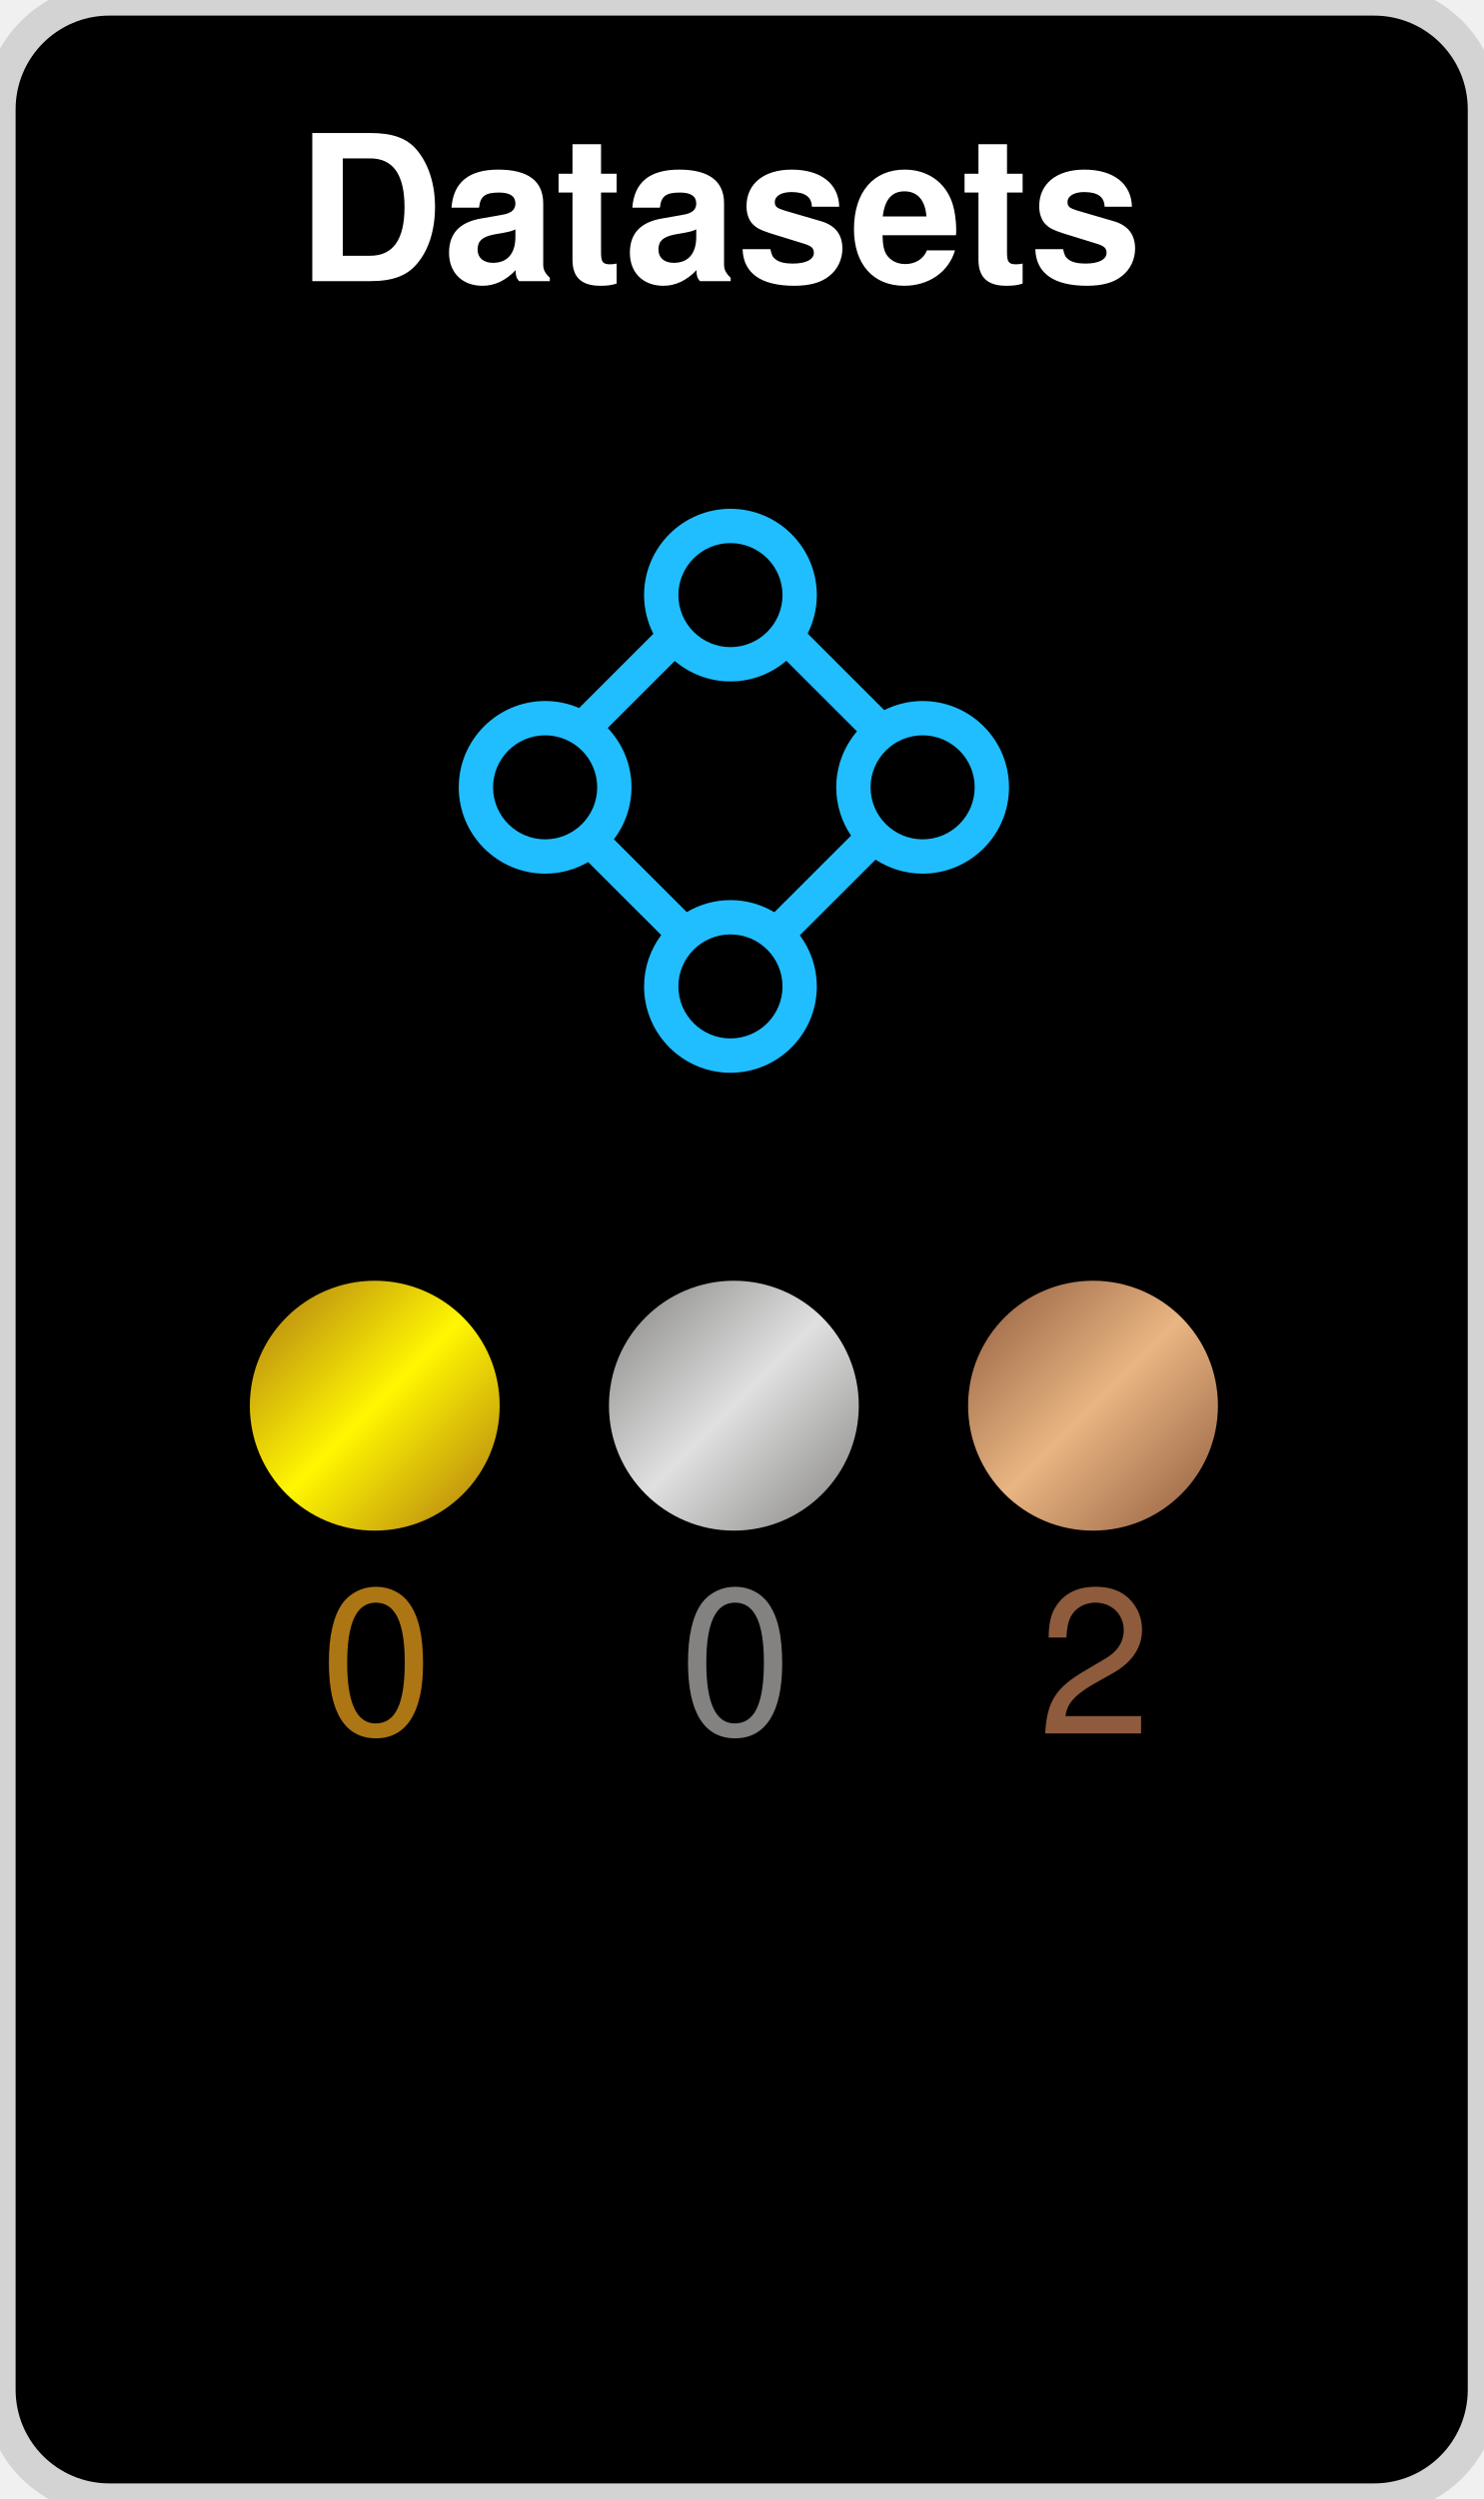
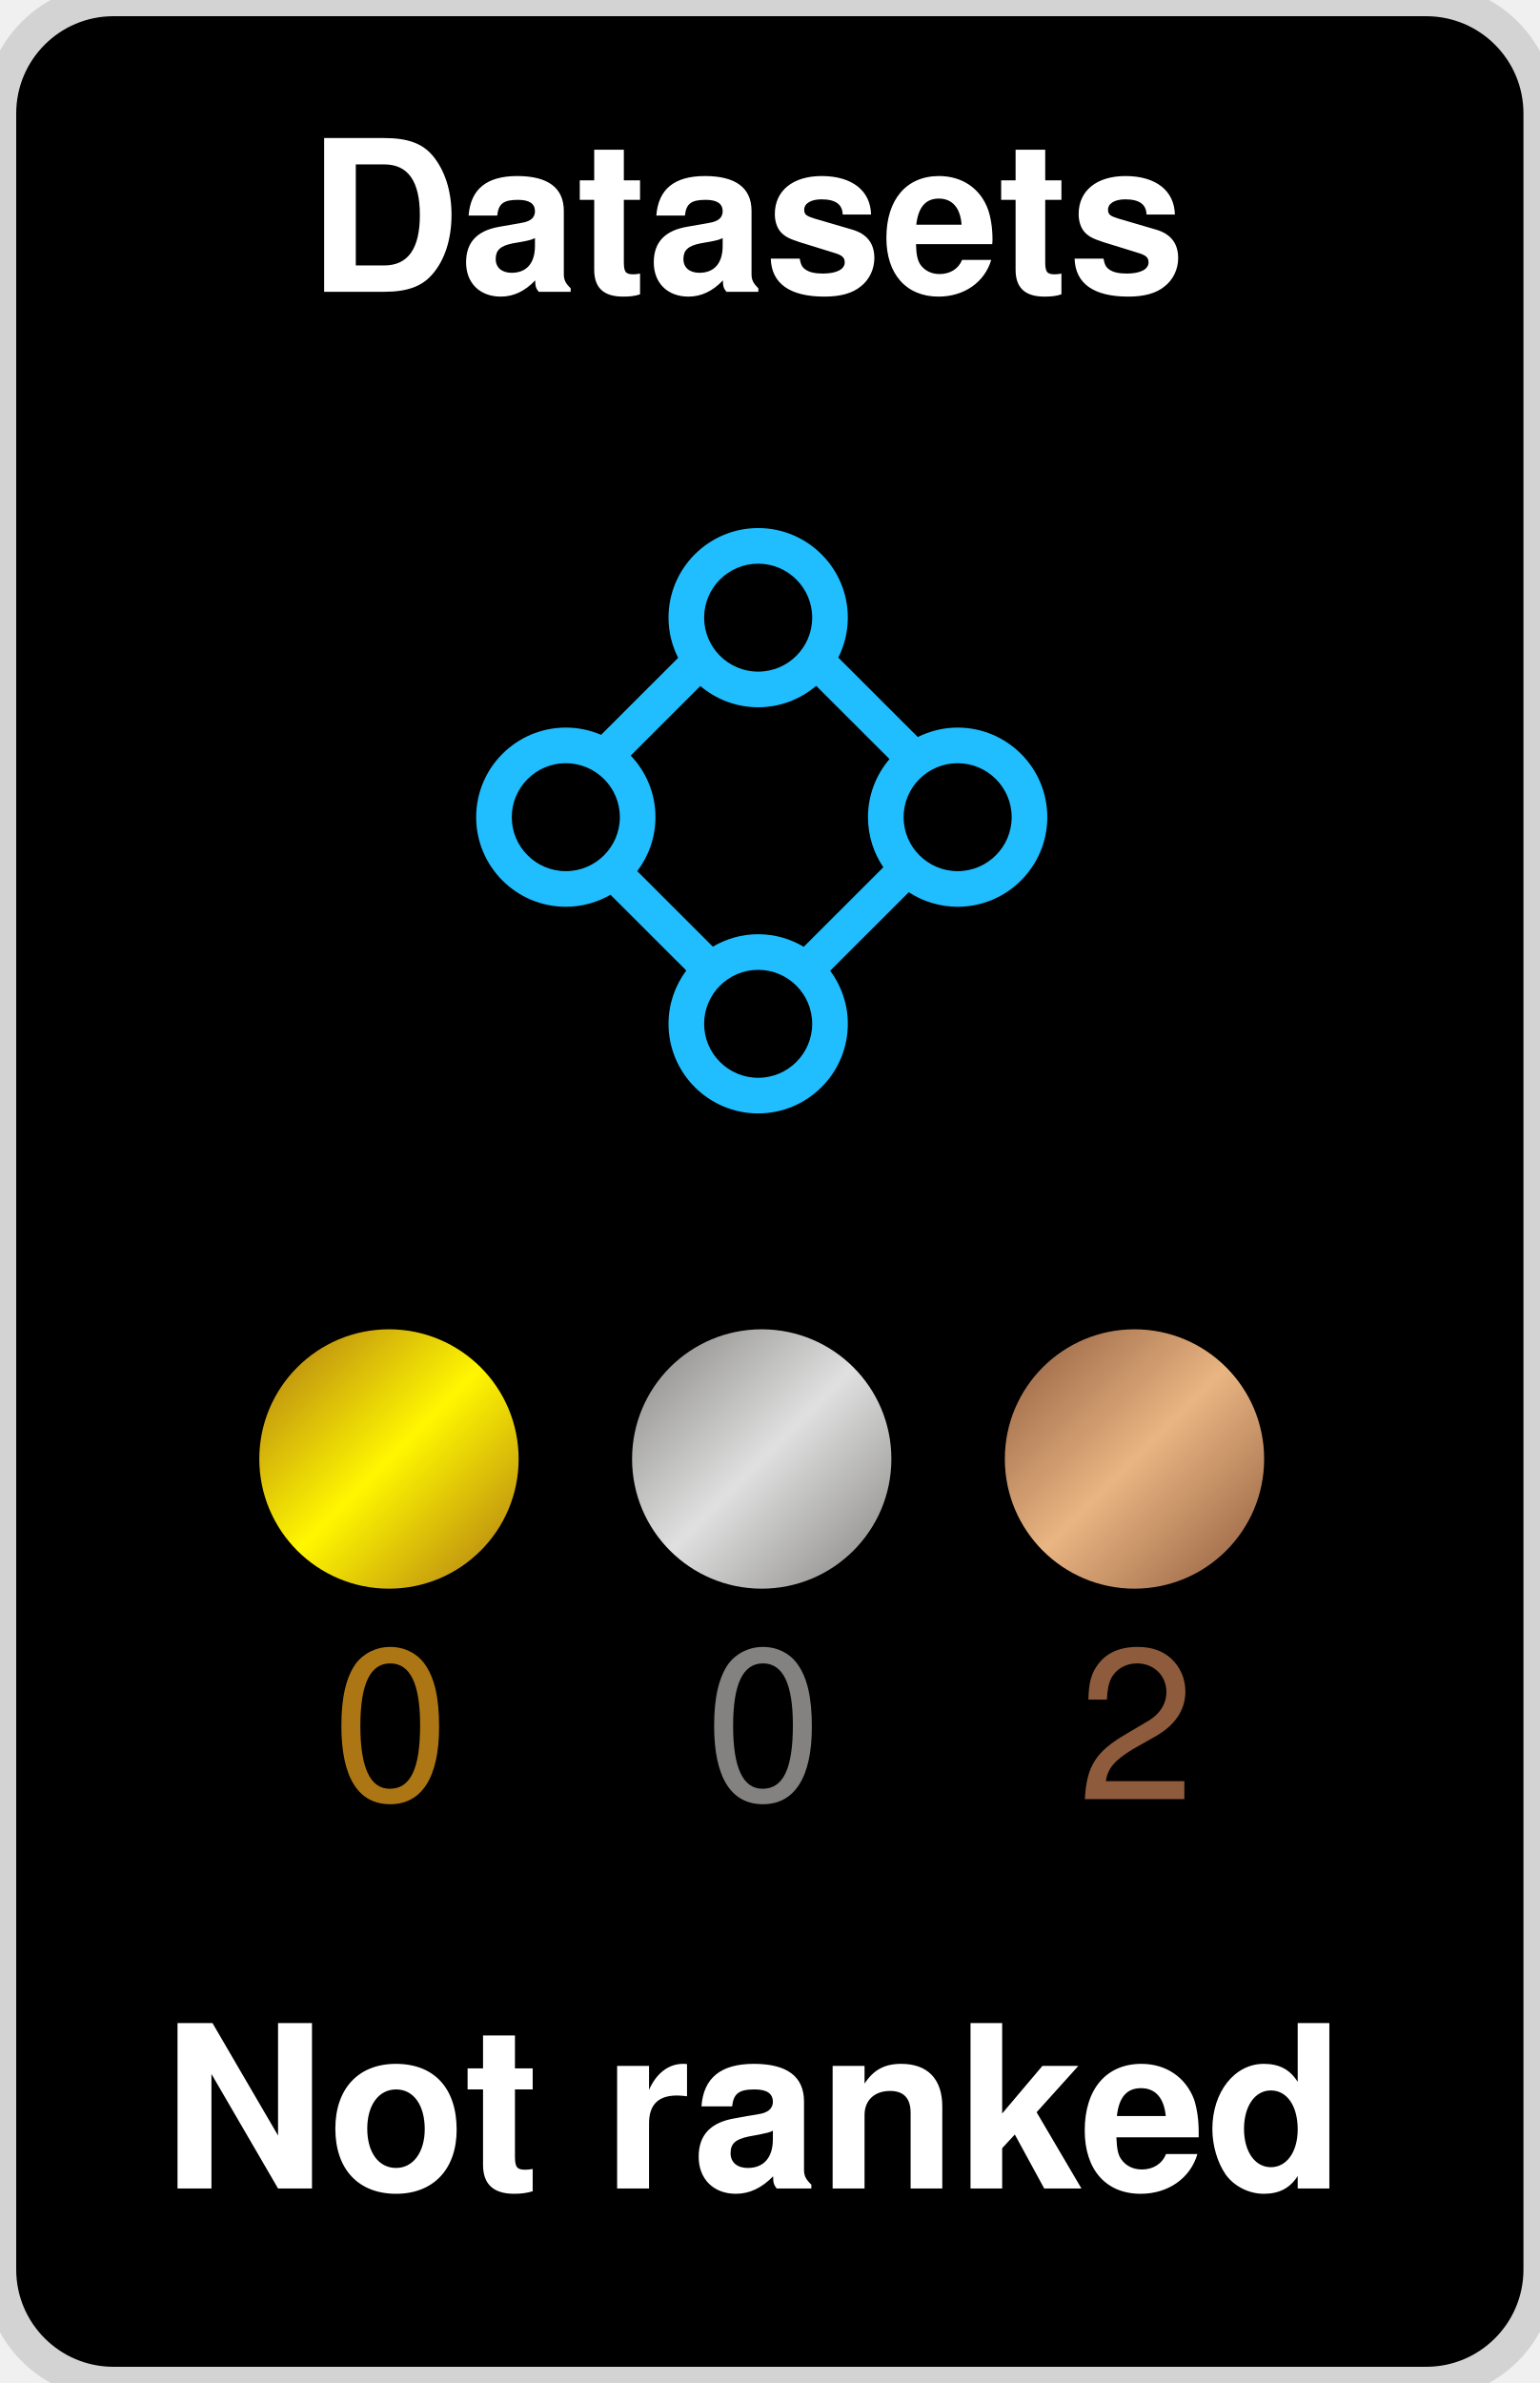
- <svg xmlns="http://www.w3.org/2000/svg" version="1.1" width="95" height="160">
-   <rect width="95" height="160" stroke-width="2" stroke="#d3d3d3" fill="black" rx="7" ry="7" />
+ <svg xmlns="http://www.w3.org/2000/svg" version="1.1" width="95" height="147">
+   <rect width="95" height="147" stroke-width="2" stroke="#d3d3d3" fill="black" rx="7" ry="7" />
  <svg version="1.1" x="27" y="30">
    <svg width="40" height="41" viewBox="0 0 40 41" fill="none">
      <path fill-rule="evenodd" clip-rule="evenodd" d="M28.754 20.409C28.754 18.573 30.249 17.08 32.088 17.08C33.926 17.08 35.422 18.573 35.422 20.409C35.422 22.245 33.926 23.739 32.088 23.739C30.249 23.739 28.754 22.245 28.754 20.409M16.446 8.102C16.446 6.266 17.942 4.772 19.78 4.772C21.619 4.772 23.114 6.266 23.114 8.102C23.114 9.937 21.619 11.431 19.78 11.431C17.942 11.431 16.446 9.937 16.446 8.102M4.578 20.409C4.578 18.573 6.074 17.08 7.912 17.08C9.751 17.08 11.246 18.573 11.246 20.409C11.246 22.245 9.751 23.739 7.912 23.739C6.074 23.739 4.578 22.245 4.578 20.409M19.78 27.629C18.759 27.629 17.805 27.912 16.983 28.397L12.319 23.737C13.021 22.81 13.444 21.66 13.444 20.409C13.444 18.937 12.861 17.601 11.918 16.609L16.212 12.319C17.177 13.134 18.421 13.629 19.78 13.629C21.145 13.629 22.395 13.129 23.36 12.307L27.884 16.826C27.058 17.793 26.556 19.043 26.556 20.409C26.556 21.553 26.906 22.617 27.503 23.5L22.593 28.405C21.767 27.916 20.808 27.629 19.78 27.629M23.114 33.157C23.114 34.992 21.619 36.486 19.78 36.486C17.942 36.486 16.446 34.992 16.446 33.157C16.446 31.321 17.942 29.827 19.78 29.827C21.619 29.827 23.114 31.321 23.114 33.157M32.088 14.882C31.205 14.882 30.372 15.095 29.63 15.465L24.725 10.565C25.097 9.822 25.312 8.987 25.312 8.102C25.312 5.054 22.83 2.574 19.78 2.574C16.73 2.574 14.249 5.054 14.249 8.102C14.249 8.994 14.466 9.834 14.843 10.58L10.089 15.33C9.42 15.042 8.685 14.882 7.912 14.882C4.862 14.882 2.38 17.361 2.38 20.409C2.38 23.457 4.862 25.936 7.912 25.936C8.916 25.936 9.855 25.664 10.668 25.195L15.345 29.867C14.66 30.788 14.249 31.924 14.249 33.157C14.249 36.205 16.73 38.684 19.78 38.684C22.83 38.684 25.312 36.205 25.312 33.157C25.312 31.93 24.905 30.799 24.225 29.881L29.074 25.038C29.942 25.604 30.976 25.936 32.088 25.936C35.138 25.936 37.62 23.457 37.62 20.409C37.62 17.361 35.138 14.882 32.088 14.882" fill="#20BEFF" />
    </svg>
  </svg>
  <defs>
    <linearGradient x1="0%" y1="0%" x2="100%" y2="100%" id="goldGradient">
      <stop stop-color="#ad7615" offset="0" />
      <stop stop-color="#fff700" offset="0.5" />
      <stop stop-color="#ad7615" offset="1" />
      <animate attributeName="x1" from="50%" to="0%" dur="4s" repeatCount="indefinite" />
      <animate attributeName="y1" from="50%" to="0%" dur="4s" repeatCount="indefinite" />
    </linearGradient>
    <linearGradient x1="0%" y1="0%" x2="100%" y2="100%" id="silverGradient">
      <stop stop-color="#838280" offset="0" />
      <stop stop-color="#e0e0e0" offset="0.5" />
      <stop stop-color="#838280" offset="1" />
      <animate attributeName="x1" from="50%" to="0%" dur="4s" repeatCount="indefinite" />
      <animate attributeName="y1" from="50%" to="0%" dur="4s" repeatCount="indefinite" />
    </linearGradient>
    <linearGradient x1="0%" y1="0%" x2="100%" y2="100%" id="bronzeGradient">
      <stop stop-color="#8e5b3d" offset="0" />
      <stop stop-color="#e9b582" offset="0.5" />
      <stop stop-color="#8e5b3d" offset="1" />
      <animate attributeName="x1" from="50%" to="0%" dur="4s" repeatCount="indefinite" />
      <animate attributeName="y1" from="50%" to="0%" dur="4s" repeatCount="indefinite" />
    </linearGradient>
  </defs>
  <circle r="8" cx="24" cy="90" fill="url(#goldGradient)" />
  <circle r="8" cx="47" cy="90" fill="url(#silverGradient)" />
  <circle r="8" cx="70" cy="90" fill="url(#bronzeGradient)" />
  <text x="19" y="18" font-family="'Ubuntu','Helvetica', 'Arial', sans-serif" font-weight="bold" font-size="13" fill="white">Datasets</text>
  <text x="20.5" y="111" font-family="'Ubuntu', 'Helvetica', 'Arial', sans-serif" font-size="13" fill="#AD7615">0</text>
  <text x="43.5" y="111" font-family="'Ubuntu', 'Helvetica', 'Arial', sans-serif" font-size="13" fill="#838280">0</text>
  <text x="66.5" y="111" font-family="'Ubuntu', 'Helvetica', 'Arial', sans-serif" font-size="13" fill="#8E5B3D">2</text>
+   <text x="10" y="135" font-family="'Ubuntu', 'Helvetica', 'Arial', sans-serif" font-weight="bold" font-size="14" fill="white">Not ranked</text>
</svg>
